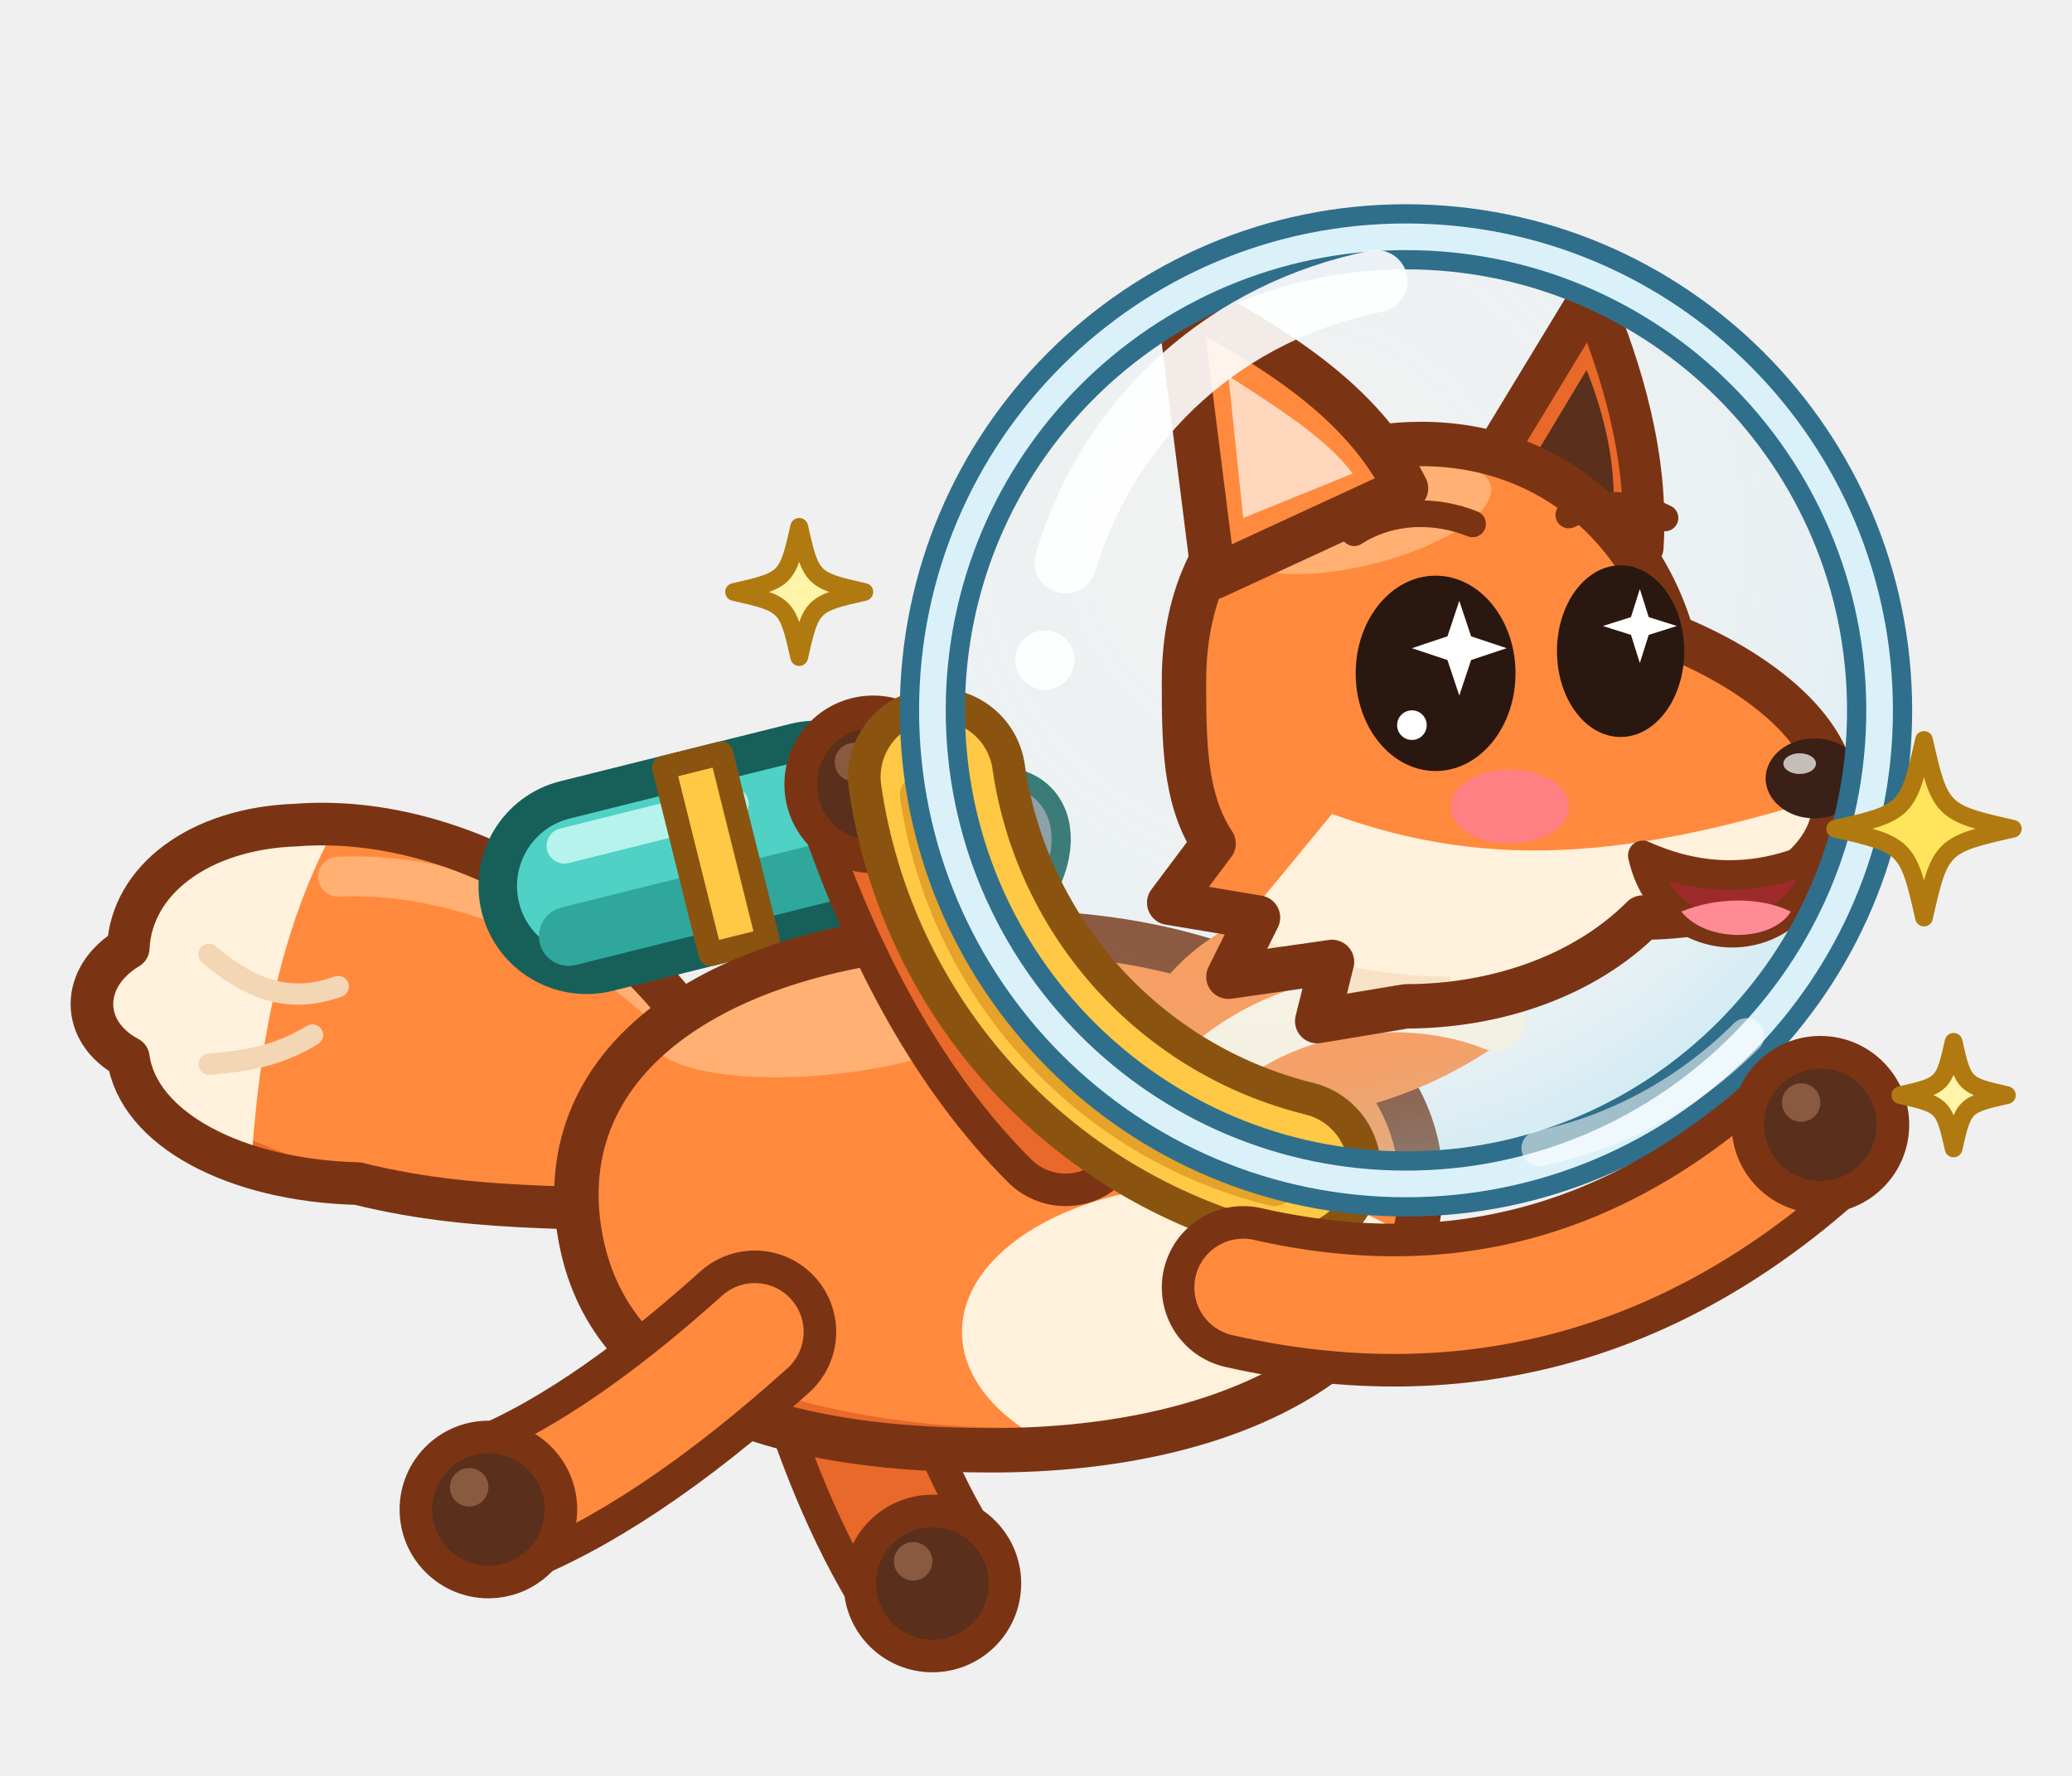
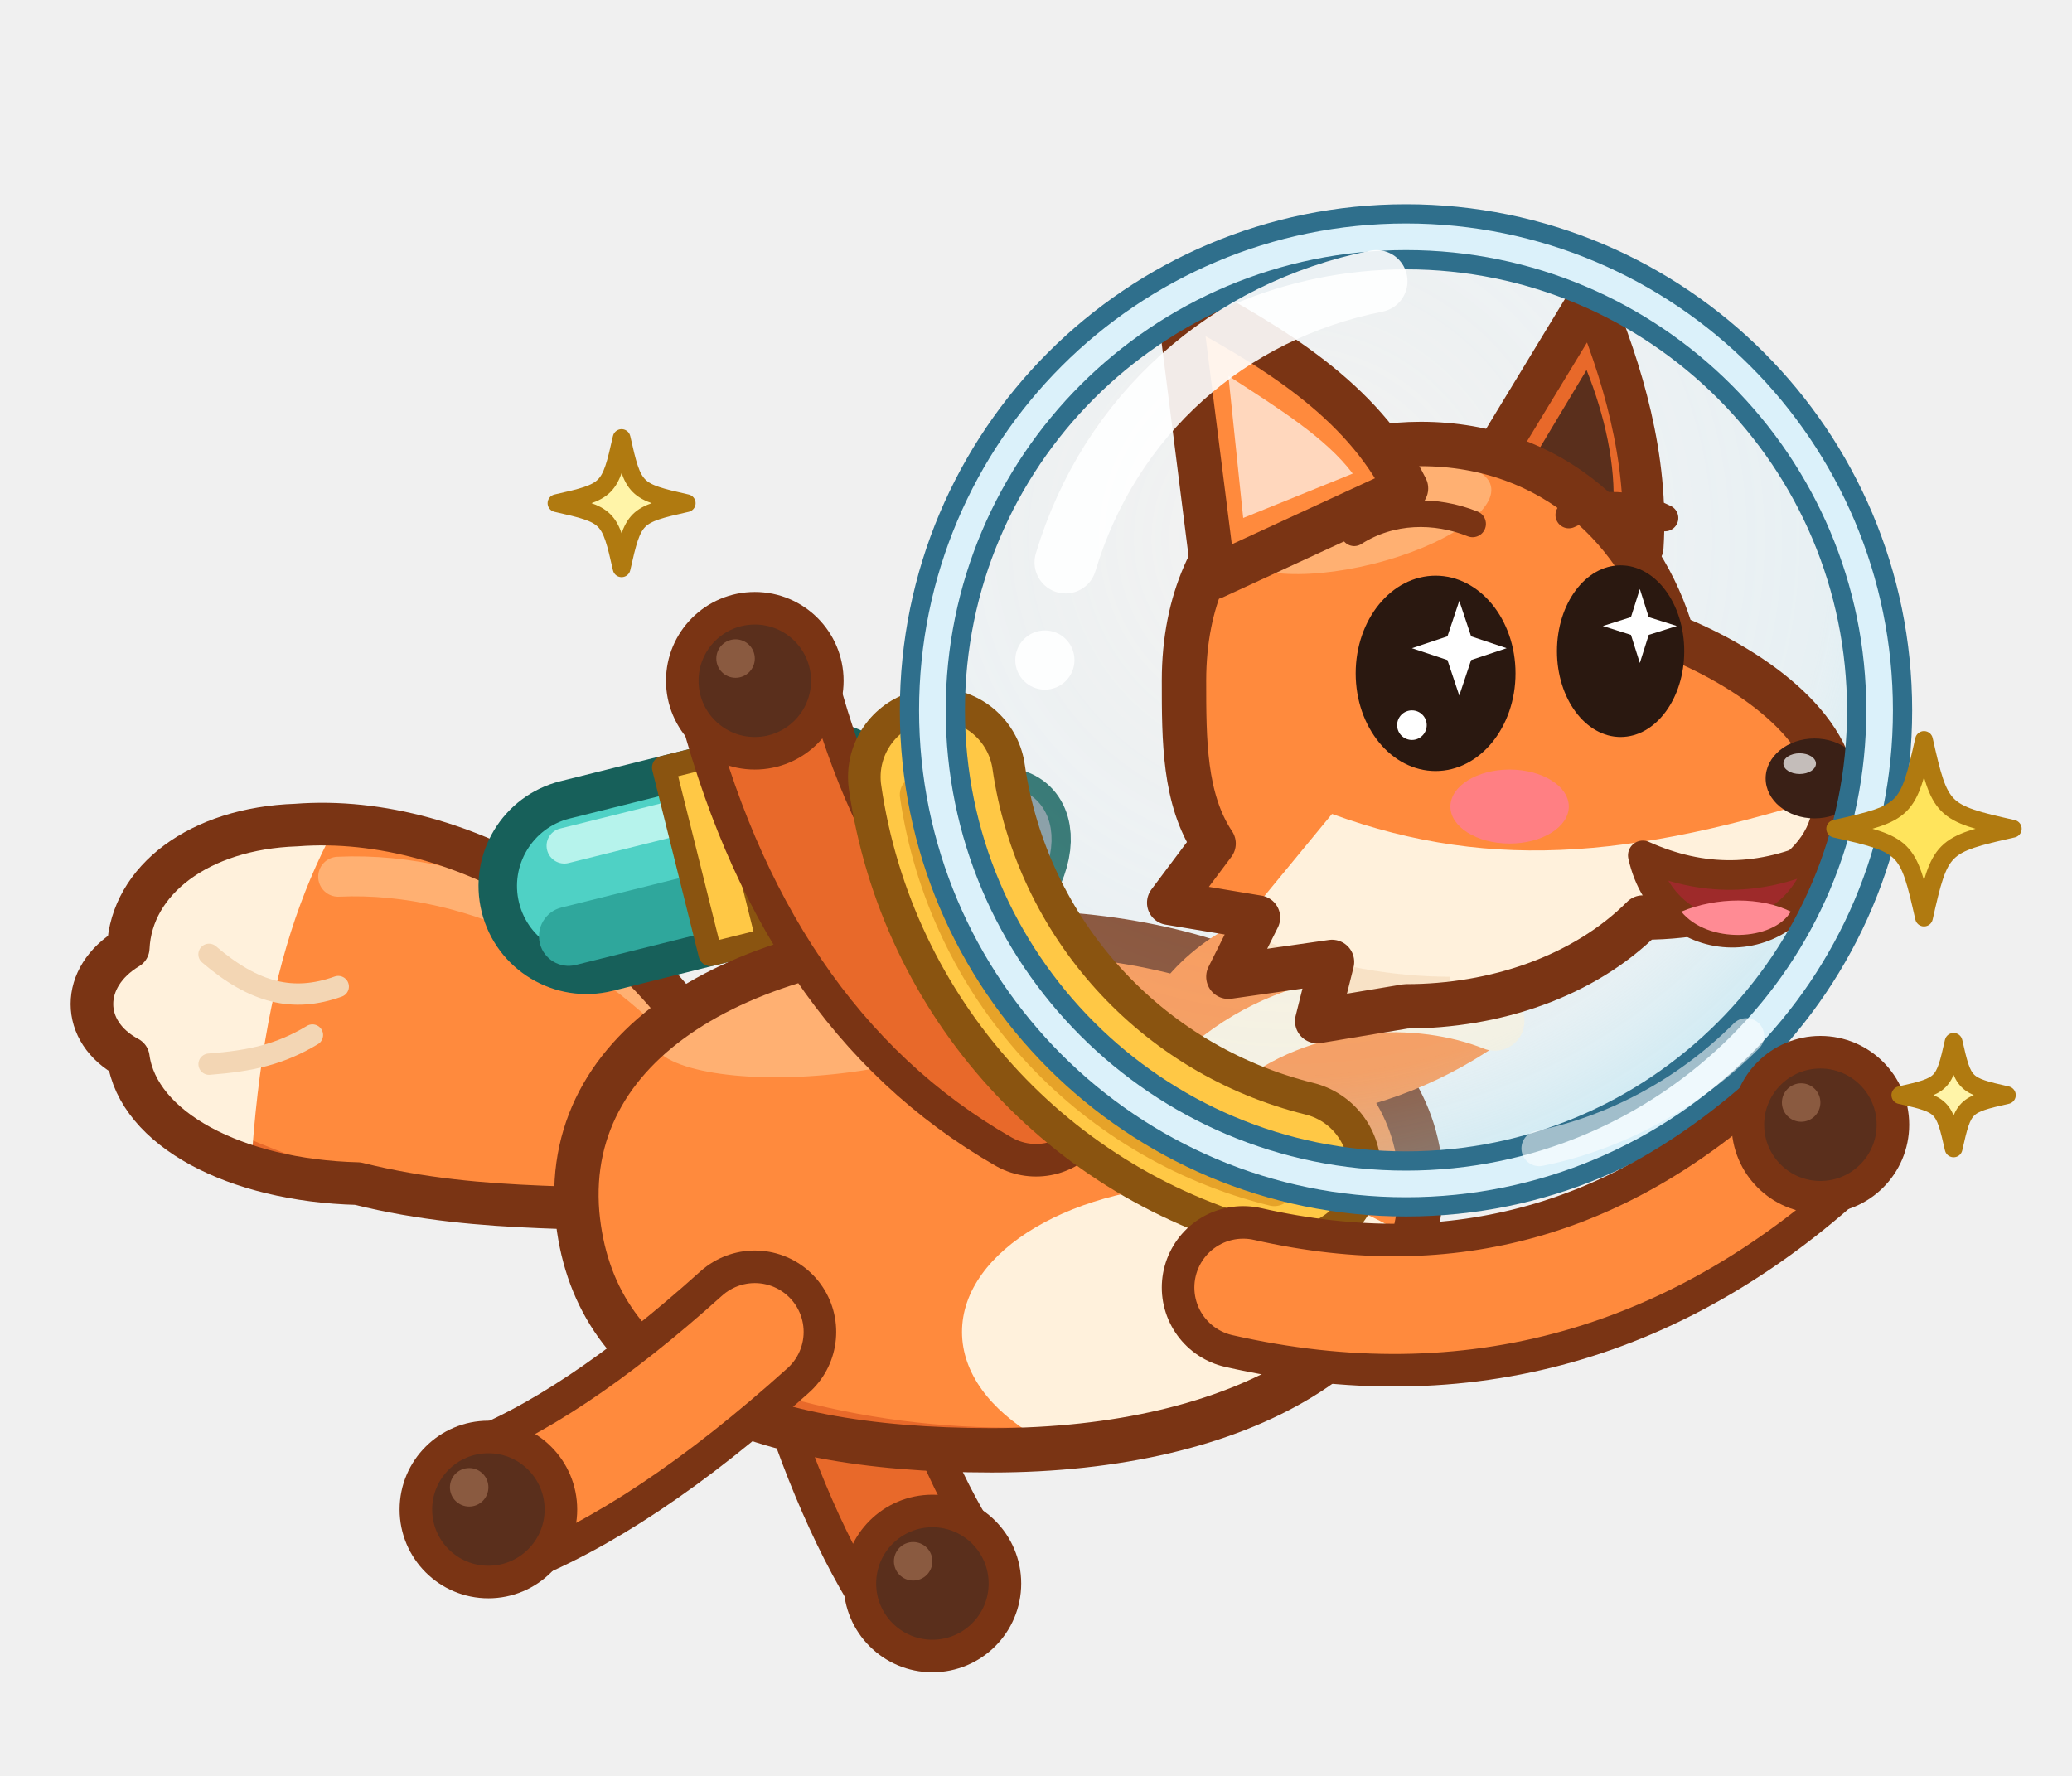
<svg xmlns="http://www.w3.org/2000/svg" width="140" height="120" viewBox="0 0 140 120">
  <g transform="translate(6,6)">
    <defs>
      <clipPath id="tor">
        <path d="M33,76 C32,64 45,57 62,57 C78,57 90,64 90,74 C90,85 78,92 61,92 C44,92 34,87 33,76 Z" />
      </clipPath>
      <clipPath id="hd">
        <path d="M74,40 C74,29 82,24 90,24 C99,24 105,30 107,37 C112,39 118,43 118,48 C118,53 112,56 105,56 C101,60 95,62 89,62 L83,63 L84,59 L77,60 L79,56 L73,55 L76,51 C74,48 74,44 74,40 Z" />
      </clipPath>
      <radialGradient id="gl" cx="0.38" cy="0.32" r="0.75">
        <stop offset="0" stop-color="#ffffff" stop-opacity="0.10" />
        <stop offset="0.75" stop-color="#c9f1ff" stop-opacity="0.22" />
        <stop offset="1" stop-color="#8fdcf5" stop-opacity="0.5" />
      </radialGradient>
    </defs>
    <g transform="translate(40,72) rotate(14) scale(0.9)">
      <defs>
        <clipPath id="tl14">
          <path d="M3,-5 C-6,-16 -22,-21 -34,-17 C-41,-15 -45,-10 -44,-5 C-47,-2 -46,2 -42,3 C-40,8 -32,10 -23,8 C-13,8 -5,5 3,4 Z" />
        </clipPath>
      </defs>
      <path d="M3,-5 C-6,-16 -22,-21 -34,-17 C-41,-15 -45,-10 -44,-5 C-47,-2 -46,2 -42,3 C-40,8 -32,10 -23,8 C-13,8 -5,5 3,4 Z" fill="#ff8a3d" />
      <g clip-path="url(#tl14)">
        <path d="M-50,2 C-30,9 -12,10 6,2 L6,14 L-50,14 Z" fill="#e8692a" />
        <path d="M-29,-24 C-33,-14 -34,-4 -30,14 L-52,14 L-52,-24 Z" fill="#fff1dc" />
        <path d="M-30,-14 C-20,-17 -8,-14 0,-8" fill="none" stroke="#ffb072" stroke-width="3" stroke-linejoin="round" stroke-linecap="round" />
      </g>
      <path d="M3,-5 C-6,-16 -22,-21 -34,-17 C-41,-15 -45,-10 -44,-5 C-47,-2 -46,2 -42,3 C-40,8 -32,10 -23,8 C-13,8 -5,5 3,4 Z" fill="none" stroke="#7a3414" stroke-width="3.2" stroke-linejoin="round" stroke-linecap="round" />
      <path d="M-38,-6 C-34,-4 -31,-4 -28,-6 M-36,2 C-33,1 -31,0 -29,-2" fill="none" stroke="#f3d6b4" stroke-width="1.6" stroke-linejoin="round" stroke-linecap="round" />
    </g>
    <g>
      <path d="M50,85 Q53,95 57,101" fill="none" stroke="#7a3414" stroke-width="11" stroke-linejoin="round" stroke-linecap="round" />
      <path d="M50,85 Q53,95 57,101" fill="none" stroke="#e8692a" stroke-width="6.6" stroke-linejoin="round" stroke-linecap="round" />
      <circle cx="57" cy="101" r="4.9" fill="#5a2f1c" stroke="#7a3414" stroke-width="2.2" />
      <circle cx="55.7" cy="99.5" r="1.3" fill="#8a5a40" />
      <path d="M70,74 Q66,80 66,80" fill="none" stroke="#7a3414" stroke-width="11" stroke-linejoin="round" stroke-linecap="round" />
      <path d="M70,74 Q66,80 66,80" fill="none" stroke="#e8692a" stroke-width="6.6" stroke-linejoin="round" stroke-linecap="round" />
      <circle cx="66" cy="80" r="4.9" fill="#5a2f1c" stroke="#7a3414" stroke-width="2.2" />
      <circle cx="64.7" cy="78.5" r="1.3" fill="#8a5a40" />
    </g>
    <g transform="translate(46,58) rotate(-14)" stroke-linejoin="round" stroke-linecap="round">
      <rect x="-17" y="-13" width="28" height="12" rx="6" fill="#4fd1c5" stroke="#17605a" stroke-width="2.6" />
      <rect x="-15" y="-6" width="24" height="4" rx="2" fill="#2fa79c" />
      <rect x="-13" y="-11.2" width="14" height="2.4" rx="1.2" fill="#b6f3ec" />
      <rect x="-4" y="-13.5" width="4" height="13" fill="#ffc845" stroke="#8a5410" stroke-width="1.6" />
      <rect x="11" y="-10.5" width="4" height="7" rx="1.5" fill="#ffc845" stroke="#8a5410" stroke-width="1.6" />
    </g>
    <path d="M58,50 C63,46 66,50 62,55" fill="none" stroke="#17605a" stroke-width="5" stroke-linejoin="round" stroke-linecap="round" />
    <path d="M58,50 C63,46 66,50 62,55" fill="none" stroke="#7a8e96" stroke-width="2.4" stroke-linejoin="round" stroke-linecap="round" />
    <path d="M33,76 C32,64 45,57 62,57 C78,57 90,64 90,74 C90,85 78,92 61,92 C44,92 34,87 33,76 Z" fill="#ff8a3d" />
    <g clip-path="url(#tor)">
      <path d="M30,80 C46,92 70,95 94,82 L96,100 L28,100 Z" fill="#e8692a" />
      <ellipse cx="76" cy="84" rx="17" ry="10" fill="#fff1dc" />
      <ellipse cx="50" cy="63" rx="12" ry="3.6" fill="#ffb072" transform="rotate(-6 50 63)" />
    </g>
    <path d="M33,76 C32,64 45,57 62,57 C78,57 90,64 90,74 C90,85 78,92 61,92 C44,92 34,87 33,76 Z" fill="none" stroke="#7a3414" stroke-width="3" stroke-linejoin="round" stroke-linecap="round" />
    <path d="M45,84 Q35,93 27,96" fill="none" stroke="#7a3414" stroke-width="11" stroke-linejoin="round" stroke-linecap="round" />
    <path d="M45,84 Q35,93 27,96" fill="none" stroke="#ff8a3d" stroke-width="6.6" stroke-linejoin="round" stroke-linecap="round" />
    <circle cx="27" cy="96" r="4.9" fill="#5a2f1c" stroke="#7a3414" stroke-width="2.2" />
    <circle cx="25.7" cy="94.5" r="1.3" fill="#8a5a40" />
-     <path d="M66,70 Q58,62 53,47" fill="none" stroke="#7a3414" stroke-width="11" stroke-linejoin="round" stroke-linecap="round" />
-     <path d="M66,70 Q58,62 53,47" fill="none" stroke="#e8692a" stroke-width="6.6" stroke-linejoin="round" stroke-linecap="round" />
-     <circle cx="53" cy="47" r="4.9" fill="#5a2f1c" stroke="#7a3414" stroke-width="2.2" />
-     <circle cx="51.7" cy="45.5" r="1.3" fill="#8a5a40" />
+     <path d="M64,68 Q50,60 45,40" fill="none" stroke="#7a3414" stroke-width="11" stroke-linejoin="round" stroke-linecap="round" />
+     <path d="M64,68 Q50,60 45,40" fill="none" stroke="#e8692a" stroke-width="6.6" stroke-linejoin="round" stroke-linecap="round" />
+     <circle cx="45" cy="40" r="4.9" fill="#5a2f1c" stroke="#7a3414" stroke-width="2.2" />
+     <circle cx="43.7" cy="38.5" r="1.3" fill="#8a5a40" />
    <path d="M70,66 C72,56 84,52 94,56 L96,64 C88,70 76,72 70,66 Z" fill="#ff8a3d" />
    <path d="M76,66 C82,61 90,61 95,63" fill="none" stroke="#fff1dc" stroke-width="4" stroke-linejoin="round" stroke-linecap="round" />
    <circle cx="89" cy="42" r="32" fill="url(#gl)" />
    <path d="M93,28 L101.5,14 C103.6,19 105.4,25 105,31 Z" fill="#e8692a" stroke="#7a3414" stroke-width="2.8" stroke-linejoin="round" stroke-linecap="round" />
    <path d="M97,26 L101.2,19 C102.4,22 103.2,25.4 103,28.5 Z" fill="#5a2f1c" />
    <path d="M74,40 C74,29 82,24 90,24 C99,24 105,30 107,37 C112,39 118,43 118,48 C118,53 112,56 105,56 C101,60 95,62 89,62 L83,63 L84,59 L77,60 L79,56 L73,55 L76,51 C74,48 74,44 74,40 Z" fill="#ff8a3d" />
    <g clip-path="url(#hd)">
      <path d="M84,49 C95,53 105,52 120,47 L120,66 L70,66 Z" fill="#fff1dc" />
      <path d="M70,52 C76,57 84,60 92,60 L92,66 L70,66 Z" fill="#f3d6b4" opacity=".55" />
      <ellipse cx="86" cy="29" rx="9" ry="3.2" fill="#ffb072" transform="rotate(-14 86 29)" />
    </g>
    <path d="M74,40 C74,29 82,24 90,24 C99,24 105,30 107,37 C112,39 118,43 118,48 C118,53 112,56 105,56 C101,60 95,62 89,62 L83,63 L84,59 L77,60 L79,56 L73,55 L76,51 C74,48 74,44 74,40 Z" fill="none" stroke="#7a3414" stroke-width="3" stroke-linejoin="round" stroke-linecap="round" />
    <path d="M76,33 L73.6,14 C80,17.4 86,21 89,27 Z" fill="#ff8a3d" stroke="#7a3414" stroke-width="3" stroke-linejoin="round" stroke-linecap="round" />
    <path d="M78,29 L77,19.4 C80.4,21.6 83.6,23.6 85.4,26 Z" fill="#ffd7bd" />
    <ellipse cx="96" cy="48.5" rx="4" ry="2.5" fill="#ff7f86" opacity="0.95" />
    <ellipse cx="91" cy="39.5" rx="5.4" ry="6.6" fill="#2a1810" />
    <path d="M92.6,34.6 L93.4,37 L95.8,37.8 L93.4,38.6 L92.6,41 L91.8,38.6 L89.4,37.8 L91.8,37 Z" fill="#fff" />
    <circle cx="89.4" cy="43" r="1" fill="#fff" />
    <ellipse cx="103.5" cy="38" rx="4.3" ry="5.8" fill="#2a1810" />
    <path d="M104.8,33.8 L105.4,35.7 L107.3,36.3 L105.4,36.9 L104.8,38.8 L104.2,36.9 L102.3,36.3 L104.2,35.7 Z" fill="#fff" />
    <path d="M85.5,30 C88,28.4 91,28.4 93.5,29.4 M100,28.8 C102,27.8 104.5,28 106.5,29" fill="none" stroke="#7a3414" stroke-width="1.8" stroke-linejoin="round" stroke-linecap="round" />
    <ellipse cx="116.6" cy="46.6" rx="3.3" ry="2.7" fill="#3a2016" />
    <ellipse cx="115.6" cy="45.6" rx="1.1" ry=".7" fill="#fff" opacity=".7" />
    <path d="M105,51.8 C106.5,58.6 115.4,59 117.2,51.6 C113,53.6 109,53.6 105,51.8 Z" fill="#9e2a2a" stroke="#7a3414" stroke-width="2" stroke-linejoin="round" stroke-linecap="round" />
    <path d="M107.6,55.6 C110,54.6 113,54.6 115,55.6 C113.8,57.6 109.4,57.8 107.6,55.6 Z" fill="#ff8b94" />
    <path d="M81.3,73.0 A32,32 0 0 1 57.3,46.5" fill="none" stroke="#8a5410" stroke-width="12" stroke-linejoin="round" stroke-linecap="round" />
    <path d="M81.3,73.0 A32,32 0 0 1 57.3,46.5" fill="none" stroke="#ffc845" stroke-width="7.6" stroke-linejoin="round" stroke-linecap="round" />
    <path d="M81.3,73.0 A32,32 0 0 1 57.3,46.5" fill="none" stroke="#e09a22" stroke-width="2.6" transform="translate(-1.2 1.2)" opacity=".8" stroke-linejoin="round" stroke-linecap="round" />
    <path d="M81.3,73.0 A32,32 0 0 1 57.3,46.5" fill="none" stroke="#fff3c4" stroke-width="2" stroke-dasharray="0.1 7.5" stroke-linejoin="round" stroke-linecap="round" />
    <circle cx="89" cy="42" r="32" fill="none" stroke="#2f6f8c" stroke-width="4.4" />
    <circle cx="89" cy="42" r="32" fill="none" stroke="#e4f8ff" stroke-width="1.8" opacity=".95" />
    <path d="M66,32 C69,22 77,15 87,13" fill="none" stroke="#fff" stroke-width="4.2" opacity=".9" stroke-linejoin="round" stroke-linecap="round" />
    <circle cx="64.6" cy="38.6" r="2" fill="#fff" opacity=".9" />
    <path d="M112,64 C108,68 103,70.6 98,71.6" fill="none" stroke="#fff" stroke-width="2.4" opacity=".55" stroke-linejoin="round" stroke-linecap="round" />
    <path d="M78,81 Q100,86 117,70" fill="none" stroke="#7a3414" stroke-width="11" stroke-linejoin="round" stroke-linecap="round" />
    <path d="M78,81 Q100,86 117,70" fill="none" stroke="#ff8a3d" stroke-width="6.6" stroke-linejoin="round" stroke-linecap="round" />
    <circle cx="117" cy="70" r="4.9" fill="#5a2f1c" stroke="#7a3414" stroke-width="2.2" />
    <circle cx="115.7" cy="68.5" r="1.3" fill="#8a5a40" />
    <path d="M124,44 C125.08,48.8 125.2,48.92 130,50 C125.2,51.08 125.08,51.2 124,56 C122.92,51.2 122.8,51.08 118,50 C122.8,48.92 122.92,48.8 124,44 Z" fill="#ffe45c" stroke="#b07a10" stroke-width="1.2" stroke-linejoin="round" stroke-linecap="round" />
    <path d="M126,64.4 C126.648,67.28 126.72,67.352 129.6,68 C126.72,68.648 126.648,68.72 126,71.6 C125.352,68.72 125.28,68.648 122.4,68 C125.28,67.352 125.352,67.28 126,64.4 Z" fill="#fff4a8" stroke="#b07a10" stroke-width="1.2" stroke-linejoin="round" stroke-linecap="round" />
-     <path d="M48,29.6 C48.792,33.12 48.88,33.208 52.4,34 C48.88,34.792 48.792,34.88 48,38.4 C47.208,34.88 47.12,34.792 43.6,34 C47.12,33.208 47.208,33.12 48,29.6 Z" fill="#fff4a8" stroke="#b07a10" stroke-width="1.2" stroke-linejoin="round" stroke-linecap="round" />
+     <path d="M36,23.6 C36.792,27.12 36.88,27.208 40.4,28 C36.88,28.792 36.792,28.88 36,32.4 C35.208,28.88 35.12,28.792 31.6,28 C35.12,27.208 35.208,27.12 36,23.6 Z" fill="#fff4a8" stroke="#b07a10" stroke-width="1.2" stroke-linejoin="round" stroke-linecap="round" />
  </g>
</svg>
